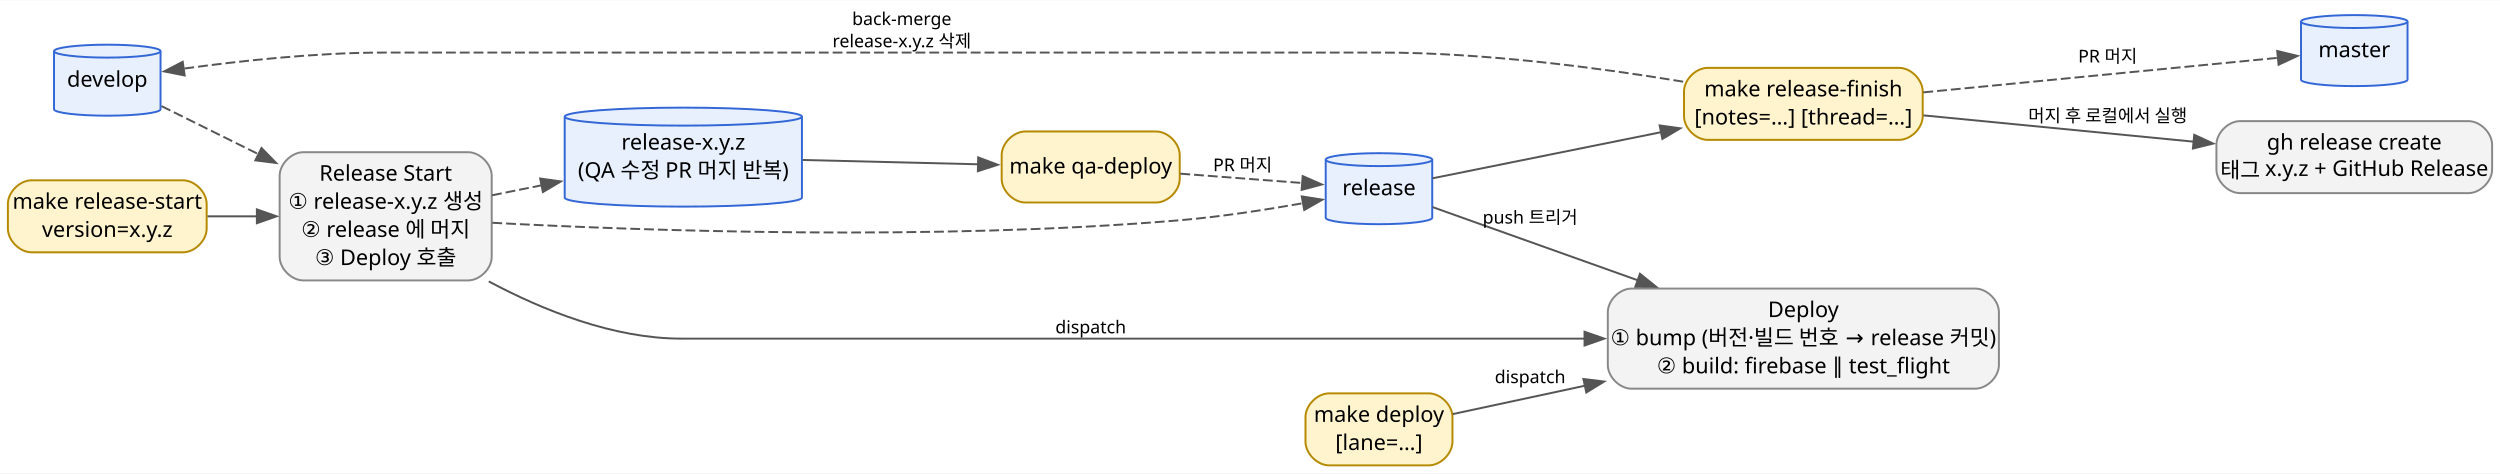
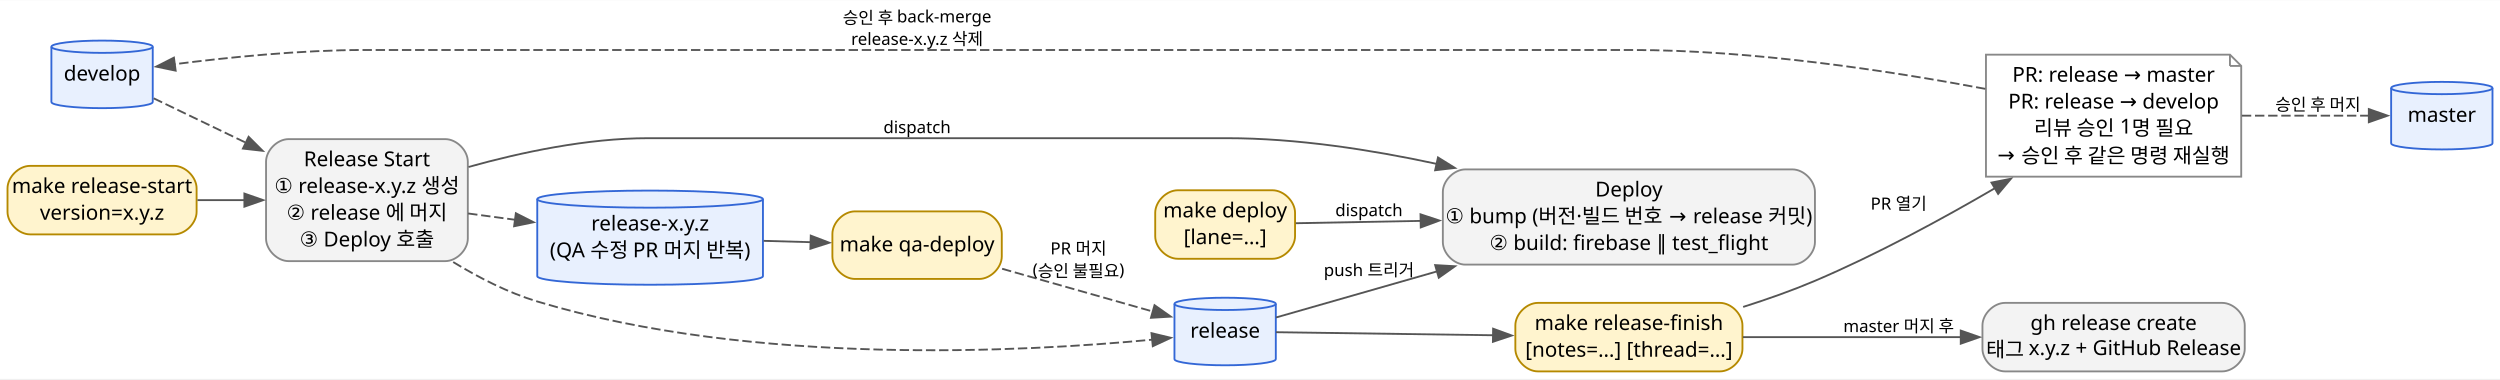
- <svg xmlns="http://www.w3.org/2000/svg" width="1267pt" height="240pt" viewBox="0.00 0.00 1267.25 239.75">
-   <g id="graph0" class="graph" transform="scale(1 1) rotate(0) translate(4 235.75)">
-     <polygon fill="white" stroke="none" points="-4,4 -4,-235.75 1263.25,-235.75 1263.25,4 -4,4" />
+ <svg xmlns="http://www.w3.org/2000/svg" width="1332pt" height="202pt" viewBox="0.00 0.00 1332.00 201.75">
+   <g id="graph0" class="graph" transform="scale(1 1) rotate(0) translate(4 197.75)">
+     <polygon fill="white" stroke="none" points="-4,4 -4,-197.75 1328,-197.75 1328,4 -4,4" />
    <g id="node1" class="node">
-       <path fill="#e8f0fe" stroke="#3367d6" d="M77.38,-209.98C77.38,-211.78 65.27,-213.25 50.38,-213.25 35.48,-213.25 23.38,-211.78 23.38,-209.98 23.38,-209.98 23.38,-180.52 23.38,-180.52 23.38,-178.72 35.48,-177.25 50.38,-177.25 65.27,-177.25 77.38,-178.72 77.38,-180.52 77.38,-180.52 77.38,-209.98 77.38,-209.98" />
-       <path fill="none" stroke="#3367d6" d="M77.38,-209.98C77.38,-208.17 65.27,-206.7 50.38,-206.7 35.48,-206.7 23.38,-208.17 23.38,-209.98" />
-       <text text-anchor="middle" x="50.38" y="-191.93" font-family="Apple SD Gothic Neo" font-size="11.00">develop</text>
+       <path fill="#e8f0fe" stroke="#3367d6" d="M77.38,-172.98C77.38,-174.78 65.27,-176.25 50.38,-176.25 35.48,-176.25 23.38,-174.78 23.38,-172.98 23.38,-172.98 23.38,-143.52 23.38,-143.52 23.38,-141.72 35.48,-140.25 50.38,-140.25 65.27,-140.25 77.38,-141.72 77.38,-143.52 77.38,-143.52 77.38,-172.98 77.38,-172.98" />
+       <path fill="none" stroke="#3367d6" d="M77.38,-172.98C77.38,-171.17 65.27,-169.7 50.38,-169.7 35.48,-169.7 23.38,-171.17 23.38,-172.98" />
+       <text text-anchor="middle" x="50.38" y="-154.93" font-family="Apple SD Gothic Neo" font-size="11.00">develop</text>
    </g>
    <g id="node9" class="node">
-       <path fill="#f3f3f3" stroke="#888888" d="M233.25,-158.75C233.25,-158.75 149.75,-158.75 149.75,-158.75 143.75,-158.75 137.75,-152.75 137.75,-146.75 137.75,-146.75 137.75,-105.75 137.75,-105.75 137.75,-99.75 143.75,-93.75 149.75,-93.75 149.75,-93.75 233.25,-93.75 233.25,-93.75 239.25,-93.75 245.25,-99.75 245.25,-105.75 245.25,-105.75 245.25,-146.75 245.25,-146.75 245.25,-152.75 239.25,-158.75 233.25,-158.75" />
-       <text text-anchor="middle" x="191.5" y="-144.3" font-family="Apple SD Gothic Neo" font-size="11.00">Release Start</text>
-       <text text-anchor="middle" x="191.5" y="-130.05" font-family="Apple SD Gothic Neo" font-size="11.00">① release-x.y.z 생성</text>
-       <text text-anchor="middle" x="191.5" y="-115.8" font-family="Apple SD Gothic Neo" font-size="11.00">② release 에 머지</text>
-       <text text-anchor="middle" x="191.5" y="-101.55" font-family="Apple SD Gothic Neo" font-size="11.00">③ Deploy 호출</text>
+       <path fill="#f3f3f3" stroke="#888888" d="M233.25,-123.75C233.25,-123.75 149.75,-123.75 149.75,-123.75 143.75,-123.75 137.75,-117.75 137.75,-111.75 137.75,-111.75 137.75,-70.75 137.75,-70.75 137.75,-64.75 143.75,-58.75 149.75,-58.75 149.75,-58.75 233.25,-58.75 233.25,-58.75 239.25,-58.75 245.25,-64.75 245.25,-70.75 245.25,-70.75 245.25,-111.75 245.25,-111.75 245.25,-117.75 239.25,-123.75 233.25,-123.75" />
+       <text text-anchor="middle" x="191.5" y="-109.3" font-family="Apple SD Gothic Neo" font-size="11.00">Release Start</text>
+       <text text-anchor="middle" x="191.5" y="-95.05" font-family="Apple SD Gothic Neo" font-size="11.00">① release-x.y.z 생성</text>
+       <text text-anchor="middle" x="191.5" y="-80.8" font-family="Apple SD Gothic Neo" font-size="11.00">② release 에 머지</text>
+       <text text-anchor="middle" x="191.5" y="-66.55" font-family="Apple SD Gothic Neo" font-size="11.00">③ Deploy 호출</text>
    </g>
    <g id="edge2" class="edge">
-       <path fill="none" stroke="#555555" stroke-dasharray="5,2" d="M77.87,-182.11C91.91,-175.15 109.8,-166.27 127.18,-157.66" />
-       <polygon fill="#555555" stroke="#555555" points="128.55,-160.88 135.96,-153.3 125.44,-154.61 128.55,-160.88" />
+       <path fill="none" stroke="#555555" stroke-dasharray="5,2" d="M77.87,-145.49C91.91,-138.73 109.8,-130.11 127.18,-121.75" />
+       <polygon fill="#555555" stroke="#555555" points="128.46,-125.01 135.95,-117.52 125.42,-118.71 128.46,-125.01" />
    </g>
    <g id="node2" class="node">
-       <path fill="#e8f0fe" stroke="#3367d6" d="M402.5,-176.78C402.5,-179.3 375.55,-181.34 342.38,-181.34 309.2,-181.34 282.25,-179.3 282.25,-176.78 282.25,-176.78 282.25,-135.72 282.25,-135.72 282.25,-133.2 309.2,-131.16 342.38,-131.16 375.55,-131.16 402.5,-133.2 402.5,-135.72 402.5,-135.72 402.5,-176.78 402.5,-176.78" />
-       <path fill="none" stroke="#3367d6" d="M402.5,-176.78C402.5,-174.26 375.55,-172.22 342.38,-172.22 309.2,-172.22 282.25,-174.26 282.25,-176.78" />
-       <text text-anchor="middle" x="342.38" y="-160.05" font-family="Apple SD Gothic Neo" font-size="11.00">release-x.y.z</text>
-       <text text-anchor="middle" x="342.38" y="-145.8" font-family="Apple SD Gothic Neo" font-size="11.00">(QA 수정 PR 머지 반복)</text>
+       <path fill="#e8f0fe" stroke="#3367d6" d="M402.5,-91.78C402.5,-94.3 375.55,-96.34 342.38,-96.34 309.2,-96.34 282.25,-94.3 282.25,-91.78 282.25,-91.78 282.25,-50.72 282.25,-50.72 282.25,-48.2 309.2,-46.16 342.38,-46.16 375.55,-46.16 402.5,-48.2 402.5,-50.72 402.5,-50.72 402.5,-91.78 402.5,-91.78" />
+       <path fill="none" stroke="#3367d6" d="M402.5,-91.78C402.5,-89.26 375.55,-87.22 342.38,-87.22 309.2,-87.22 282.25,-89.26 282.25,-91.78" />
+       <text text-anchor="middle" x="342.38" y="-75.05" font-family="Apple SD Gothic Neo" font-size="11.00">release-x.y.z</text>
+       <text text-anchor="middle" x="342.38" y="-60.8" font-family="Apple SD Gothic Neo" font-size="11.00">(QA 수정 PR 머지 반복)</text>
    </g>
    <g id="node6" class="node">
-       <path fill="#fff4ce" stroke="#b58900" d="M582,-169.25C582,-169.25 515.75,-169.25 515.75,-169.25 509.75,-169.25 503.75,-163.25 503.75,-157.25 503.75,-157.25 503.75,-145.25 503.75,-145.25 503.75,-139.25 509.75,-133.25 515.75,-133.25 515.75,-133.25 582,-133.25 582,-133.25 588,-133.25 594,-139.25 594,-145.25 594,-145.25 594,-157.25 594,-157.25 594,-163.25 588,-169.25 582,-169.25" />
-       <text text-anchor="middle" x="548.88" y="-147.93" font-family="Apple SD Gothic Neo" font-size="11.00">make qa-deploy</text>
+       <path fill="#fff4ce" stroke="#b58900" d="M517.75,-85.25C517.75,-85.25 451.5,-85.25 451.5,-85.25 445.5,-85.25 439.5,-79.25 439.5,-73.25 439.5,-73.25 439.5,-61.25 439.5,-61.25 439.5,-55.25 445.5,-49.25 451.5,-49.25 451.5,-49.25 517.75,-49.25 517.75,-49.25 523.75,-49.25 529.75,-55.25 529.75,-61.25 529.75,-61.25 529.75,-73.25 529.75,-73.25 529.75,-79.25 523.75,-85.25 517.75,-85.25" />
+       <text text-anchor="middle" x="484.62" y="-63.92" font-family="Apple SD Gothic Neo" font-size="11.00">make qa-deploy</text>
    </g>
    <g id="edge6" class="edge">
-       <path fill="none" stroke="#555555" d="M402.8,-154.8C430.87,-154.11 464.19,-153.3 491.81,-152.62" />
-       <polygon fill="#555555" stroke="#555555" points="491.85,-156.12 501.76,-152.38 491.68,-149.12 491.85,-156.12" />
+       <path fill="none" stroke="#555555" d="M402.85,-69.55C411.18,-69.32 419.7,-69.07 427.95,-68.84" />
+       <polygon fill="#555555" stroke="#555555" points="427.97,-72.34 437.86,-68.56 427.77,-65.34 427.97,-72.34" />
    </g>
    <g id="node3" class="node">
-       <path fill="#e8f0fe" stroke="#3367d6" d="M722,-154.98C722,-156.78 709.9,-158.25 695,-158.25 680.1,-158.25 668,-156.78 668,-154.98 668,-154.98 668,-125.52 668,-125.52 668,-123.72 680.1,-122.25 695,-122.25 709.9,-122.25 722,-123.72 722,-125.52 722,-125.52 722,-154.98 722,-154.98" />
-       <path fill="none" stroke="#3367d6" d="M722,-154.98C722,-153.17 709.9,-151.7 695,-151.7 680.1,-151.7 668,-153.17 668,-154.98" />
-       <text text-anchor="middle" x="695" y="-136.93" font-family="Apple SD Gothic Neo" font-size="11.00">release</text>
+       <path fill="#e8f0fe" stroke="#3367d6" d="M675.75,-35.98C675.75,-37.78 663.65,-39.25 648.75,-39.25 633.85,-39.25 621.75,-37.78 621.75,-35.98 621.75,-35.98 621.75,-6.52 621.75,-6.52 621.75,-4.72 633.85,-3.25 648.75,-3.25 663.65,-3.25 675.75,-4.72 675.75,-6.52 675.75,-6.52 675.75,-35.98 675.75,-35.98" />
+       <path fill="none" stroke="#3367d6" d="M675.75,-35.98C675.75,-34.17 663.65,-32.7 648.75,-32.7 633.85,-32.7 621.75,-34.17 621.75,-35.98" />
+       <text text-anchor="middle" x="648.75" y="-17.93" font-family="Apple SD Gothic Neo" font-size="11.00">release</text>
    </g>
    <g id="node8" class="node">
-       <path fill="#fff4ce" stroke="#b58900" d="M958.62,-201.5C958.62,-201.5 861.62,-201.5 861.62,-201.5 855.62,-201.5 849.62,-195.5 849.62,-189.5 849.62,-189.5 849.62,-177 849.62,-177 849.62,-171 855.62,-165 861.62,-165 861.62,-165 958.62,-165 958.62,-165 964.62,-165 970.62,-171 970.62,-177 970.62,-177 970.62,-189.5 970.62,-189.5 970.62,-195.5 964.62,-201.5 958.62,-201.5" />
-       <text text-anchor="middle" x="910.12" y="-187.05" font-family="Apple SD Gothic Neo" font-size="11.00">make release-finish</text>
-       <text text-anchor="middle" x="910.12" y="-172.8" font-family="Apple SD Gothic Neo" font-size="11.00">[notes=…] [thread=…]</text>
+       <path fill="#fff4ce" stroke="#b58900" d="M912.38,-36.5C912.38,-36.5 815.38,-36.5 815.38,-36.5 809.38,-36.5 803.38,-30.5 803.38,-24.5 803.38,-24.5 803.38,-12 803.38,-12 803.38,-6 809.38,0 815.38,0 815.38,0 912.38,0 912.38,0 918.38,0 924.38,-6 924.38,-12 924.38,-12 924.38,-24.5 924.38,-24.5 924.38,-30.5 918.38,-36.5 912.38,-36.5" />
+       <text text-anchor="middle" x="863.88" y="-22.05" font-family="Apple SD Gothic Neo" font-size="11.00">make release-finish</text>
+       <text text-anchor="middle" x="863.88" y="-7.8" font-family="Apple SD Gothic Neo" font-size="11.00">[notes=…] [thread=…]</text>
    </g>
    <g id="edge10" class="edge">
-       <path fill="none" stroke="#555555" d="M722.13,-145.52C750.89,-151.32 798.32,-160.89 838.21,-168.94" />
-       <polygon fill="#555555" stroke="#555555" points="837.27,-172.32 847.76,-170.87 838.65,-165.46 837.27,-172.32" />
+       <path fill="none" stroke="#555555" d="M675.88,-20.88C704.57,-20.48 751.86,-19.81 791.71,-19.25" />
+       <polygon fill="#555555" stroke="#555555" points="791.53,-22.75 801.48,-19.11 791.43,-15.76 791.53,-22.75" />
    </g>
    <g id="node10" class="node">
-       <path fill="#f3f3f3" stroke="#888888" d="M997.25,-89.62C997.25,-89.62 823,-89.62 823,-89.62 817,-89.62 811,-83.62 811,-77.62 811,-77.62 811,-50.88 811,-50.88 811,-44.88 817,-38.88 823,-38.88 823,-38.88 997.25,-38.88 997.25,-38.88 1003.25,-38.88 1009.25,-44.88 1009.25,-50.88 1009.25,-50.88 1009.25,-77.62 1009.25,-77.62 1009.25,-83.62 1003.25,-89.62 997.25,-89.62" />
-       <text text-anchor="middle" x="910.12" y="-75.17" font-family="Apple SD Gothic Neo" font-size="11.00">Deploy</text>
-       <text text-anchor="middle" x="910.12" y="-60.92" font-family="Apple SD Gothic Neo" font-size="11.00">① bump (버전·빌드 번호 → release 커밋)</text>
-       <text text-anchor="middle" x="910.12" y="-46.67" font-family="Apple SD Gothic Neo" font-size="11.00">② build: firebase ∥ test_flight</text>
+       <path fill="#f3f3f3" stroke="#888888" d="M951,-107.62C951,-107.62 776.75,-107.62 776.75,-107.62 770.75,-107.62 764.75,-101.62 764.75,-95.62 764.75,-95.62 764.75,-68.88 764.75,-68.88 764.75,-62.88 770.75,-56.88 776.75,-56.88 776.75,-56.88 951,-56.88 951,-56.88 957,-56.88 963,-62.88 963,-68.88 963,-68.88 963,-95.62 963,-95.62 963,-101.62 957,-107.62 951,-107.62" />
+       <text text-anchor="middle" x="863.88" y="-93.17" font-family="Apple SD Gothic Neo" font-size="11.00">Deploy</text>
+       <text text-anchor="middle" x="863.88" y="-78.92" font-family="Apple SD Gothic Neo" font-size="11.00">① bump (버전·빌드 번호 → release 커밋)</text>
+       <text text-anchor="middle" x="863.88" y="-64.67" font-family="Apple SD Gothic Neo" font-size="11.00">② build: firebase ∥ test_flight</text>
    </g>
    <g id="edge8" class="edge">
-       <path fill="none" stroke="#555555" d="M722.13,-130.93C748.03,-121.7 789.08,-107.06 826.13,-93.84" />
-       <polygon fill="#555555" stroke="#555555" points="827.3,-97.14 835.54,-90.49 824.95,-90.55 827.3,-97.14" />
-       <text text-anchor="middle" x="771.62" y="-122.57" font-family="Apple SD Gothic Neo" font-size="9.00">push 트리거</text>
+       <path fill="none" stroke="#555555" d="M675.88,-28.73C697.65,-34.96 730.13,-44.26 761.94,-53.36" />
+       <polygon fill="#555555" stroke="#555555" points="760.65,-56.63 771.23,-56.02 762.58,-49.9 760.65,-56.63" />
+       <text text-anchor="middle" x="725.38" y="-50.8" font-family="Apple SD Gothic Neo" font-size="9.00">push 트리거</text>
    </g>
    <g id="node4" class="node">
-       <path fill="#e8f0fe" stroke="#3367d6" d="M1216.38,-224.98C1216.38,-226.78 1204.27,-228.25 1189.38,-228.25 1174.48,-228.25 1162.38,-226.78 1162.38,-224.98 1162.38,-224.98 1162.38,-195.52 1162.38,-195.52 1162.38,-193.72 1174.48,-192.25 1189.38,-192.25 1204.27,-192.25 1216.38,-193.72 1216.38,-195.52 1216.38,-195.52 1216.38,-224.98 1216.38,-224.98" />
-       <path fill="none" stroke="#3367d6" d="M1216.38,-224.98C1216.38,-223.17 1204.27,-221.7 1189.38,-221.7 1174.48,-221.7 1162.38,-223.17 1162.38,-224.98" />
-       <text text-anchor="middle" x="1189.38" y="-206.93" font-family="Apple SD Gothic Neo" font-size="11.00">master</text>
+       <path fill="#e8f0fe" stroke="#3367d6" d="M1324,-150.98C1324,-152.78 1311.9,-154.25 1297,-154.25 1282.1,-154.25 1270,-152.78 1270,-150.98 1270,-150.98 1270,-121.52 1270,-121.52 1270,-119.72 1282.1,-118.25 1297,-118.25 1311.9,-118.25 1324,-119.72 1324,-121.52 1324,-121.52 1324,-150.98 1324,-150.98" />
+       <path fill="none" stroke="#3367d6" d="M1324,-150.98C1324,-149.17 1311.9,-147.7 1297,-147.7 1282.1,-147.7 1270,-149.17 1270,-150.98" />
+       <text text-anchor="middle" x="1297" y="-132.93" font-family="Apple SD Gothic Neo" font-size="11.00">master</text>
    </g>
    <g id="node5" class="node">
-       <path fill="#fff4ce" stroke="#b58900" d="M88.75,-144.5C88.75,-144.5 12,-144.5 12,-144.5 6,-144.5 0,-138.5 0,-132.5 0,-132.5 0,-120 0,-120 0,-114 6,-108 12,-108 12,-108 88.75,-108 88.75,-108 94.75,-108 100.75,-114 100.75,-120 100.75,-120 100.75,-132.5 100.75,-132.5 100.75,-138.5 94.75,-144.5 88.75,-144.5" />
-       <text text-anchor="middle" x="50.38" y="-130.05" font-family="Apple SD Gothic Neo" font-size="11.00">make release-start</text>
-       <text text-anchor="middle" x="50.38" y="-115.8" font-family="Apple SD Gothic Neo" font-size="11.00">version=x.y.z</text>
+       <path fill="#fff4ce" stroke="#b58900" d="M88.75,-109.5C88.75,-109.5 12,-109.5 12,-109.5 6,-109.5 0,-103.5 0,-97.5 0,-97.5 0,-85 0,-85 0,-79 6,-73 12,-73 12,-73 88.75,-73 88.75,-73 94.75,-73 100.75,-79 100.75,-85 100.75,-85 100.75,-97.5 100.75,-97.5 100.75,-103.5 94.75,-109.5 88.75,-109.5" />
+       <text text-anchor="middle" x="50.38" y="-95.05" font-family="Apple SD Gothic Neo" font-size="11.00">make release-start</text>
+       <text text-anchor="middle" x="50.38" y="-80.8" font-family="Apple SD Gothic Neo" font-size="11.00">version=x.y.z</text>
    </g>
    <g id="edge1" class="edge">
-       <path fill="none" stroke="#555555" d="M101.21,-126.25C109.36,-126.25 117.9,-126.25 126.33,-126.25" />
-       <polygon fill="#555555" stroke="#555555" points="126.21,-129.75 136.21,-126.25 126.21,-122.75 126.21,-129.75" />
+       <path fill="none" stroke="#555555" d="M101.21,-91.25C109.36,-91.25 117.9,-91.25 126.33,-91.25" />
+       <polygon fill="#555555" stroke="#555555" points="126.21,-94.75 136.21,-91.25 126.21,-87.75 126.21,-94.75" />
    </g>
    <g id="edge7" class="edge">
-       <path fill="none" stroke="#555555" stroke-dasharray="5,2" d="M594.29,-147.86C614.16,-146.34 637.32,-144.58 656.32,-143.13" />
-       <polygon fill="#555555" stroke="#555555" points="656.33,-146.64 666.04,-142.38 655.8,-139.66 656.33,-146.64" />
-       <text text-anchor="middle" x="625.88" y="-149.11" font-family="Apple SD Gothic Neo" font-size="9.00">PR 머지</text>
+       <path fill="none" stroke="#555555" stroke-dasharray="5,2" d="M529.93,-54.68C555.18,-47.52 586.47,-38.64 610.46,-31.83" />
+       <polygon fill="#555555" stroke="#555555" points="611.13,-35.28 619.79,-29.18 609.22,-28.54 611.13,-35.28" />
+       <text text-anchor="middle" x="570.62" y="-62.32" font-family="Apple SD Gothic Neo" font-size="9.00">PR 머지</text>
+       <text text-anchor="middle" x="570.62" y="-51.07" font-family="Apple SD Gothic Neo" font-size="9.00">(승인 불필요)</text>
    </g>
    <g id="node7" class="node">
-       <path fill="#fff4ce" stroke="#b58900" d="M720.25,-36.5C720.25,-36.5 669.75,-36.5 669.75,-36.5 663.75,-36.5 657.75,-30.5 657.75,-24.5 657.75,-24.5 657.75,-12 657.75,-12 657.75,-6 663.75,0 669.75,0 669.75,0 720.25,0 720.25,0 726.25,0 732.25,-6 732.25,-12 732.25,-12 732.25,-24.5 732.25,-24.5 732.25,-30.5 726.25,-36.5 720.25,-36.5" />
-       <text text-anchor="middle" x="695" y="-22.05" font-family="Apple SD Gothic Neo" font-size="11.00">make deploy</text>
-       <text text-anchor="middle" x="695" y="-7.8" font-family="Apple SD Gothic Neo" font-size="11.00">[lane=…]</text>
+       <path fill="#fff4ce" stroke="#b58900" d="M674,-96.5C674,-96.5 623.5,-96.5 623.5,-96.5 617.5,-96.5 611.5,-90.5 611.5,-84.5 611.5,-84.5 611.5,-72 611.5,-72 611.5,-66 617.5,-60 623.5,-60 623.5,-60 674,-60 674,-60 680,-60 686,-66 686,-72 686,-72 686,-84.5 686,-84.5 686,-90.5 680,-96.5 674,-96.5" />
+       <text text-anchor="middle" x="648.75" y="-82.05" font-family="Apple SD Gothic Neo" font-size="11.00">make deploy</text>
+       <text text-anchor="middle" x="648.75" y="-67.8" font-family="Apple SD Gothic Neo" font-size="11.00">[lane=…]</text>
    </g>
    <g id="edge9" class="edge">
-       <path fill="none" stroke="#555555" d="M732.4,-26.01C750.6,-29.89 772.97,-34.68 793,-39 795.16,-39.46 797.33,-39.93 799.53,-40.41" />
-       <polygon fill="#555555" stroke="#555555" points="798.62,-43.79 809.14,-42.49 800.1,-36.95 798.62,-43.79" />
-       <text text-anchor="middle" x="771.62" y="-41.7" font-family="Apple SD Gothic Neo" font-size="9.00">dispatch</text>
+       <path fill="none" stroke="#555555" d="M686.39,-78.94C705.09,-79.29 728.93,-79.74 753,-80.19" />
+       <polygon fill="#555555" stroke="#555555" points="752.85,-83.69 762.92,-80.37 752.98,-76.69 752.85,-83.69" />
+       <text text-anchor="middle" x="725.38" y="-82.71" font-family="Apple SD Gothic Neo" font-size="9.00">dispatch</text>
+     </g>
+     <g id="node11" class="node">
+       <path fill="#f3f3f3" stroke="#888888" d="M1180,-36.5C1180,-36.5 1064.25,-36.5 1064.25,-36.5 1058.25,-36.5 1052.25,-30.5 1052.25,-24.5 1052.25,-24.5 1052.25,-12 1052.25,-12 1052.25,-6 1058.25,0 1064.25,0 1064.25,0 1180,0 1180,0 1186,0 1192,-6 1192,-12 1192,-12 1192,-24.5 1192,-24.5 1192,-30.5 1186,-36.5 1180,-36.5" />
+       <text text-anchor="middle" x="1122.12" y="-22.05" font-family="Apple SD Gothic Neo" font-size="11.00">gh release create</text>
+       <text text-anchor="middle" x="1122.12" y="-7.8" font-family="Apple SD Gothic Neo" font-size="11.00">태그 x.y.z + GitHub Release</text>
    </g>
    <g id="edge13" class="edge">
-       <path fill="none" stroke="#555555" stroke-dasharray="5,2" d="M849.19,-194.5C806.61,-201.53 748,-209.25 696,-209.25 190.5,-209.25 190.5,-209.25 190.5,-209.25 155.98,-209.25 116.89,-204.93 88.95,-201.09" />
-       <polygon fill="#555555" stroke="#555555" points="89.6,-197.65 79.21,-199.7 88.61,-204.58 89.6,-197.65" />
-       <text text-anchor="middle" x="453.12" y="-223.2" font-family="Apple SD Gothic Neo" font-size="9.00">back-merge</text>
-       <text text-anchor="middle" x="453.12" y="-211.95" font-family="Apple SD Gothic Neo" font-size="9.00">release-x.y.z 삭제</text>
+       <path fill="none" stroke="#555555" d="M924.63,-18.25C959.21,-18.25 1003.18,-18.25 1040.76,-18.25" />
+       <polygon fill="#555555" stroke="#555555" points="1040.69,-21.75 1050.69,-18.25 1040.69,-14.75 1040.69,-21.75" />
+       <text text-anchor="middle" x="1007.62" y="-20.95" font-family="Apple SD Gothic Neo" font-size="9.00">master 머지 후</text>
+     </g>
+     <g id="node12" class="node">
+       <polygon fill="#ffffff" stroke="#888888" points="1184.12,-168.75 1054.12,-168.75 1054.12,-103.75 1190.12,-103.75 1190.12,-162.75 1184.12,-168.75" />
+       <polyline fill="none" stroke="#888888" points="1184.12,-168.75 1184.12,-162.75" />
+       <polyline fill="none" stroke="#888888" points="1190.12,-162.75 1184.12,-162.75" />
+       <text text-anchor="middle" x="1122.12" y="-154.3" font-family="Apple SD Gothic Neo" font-size="11.00">PR: release → master</text>
+       <text text-anchor="middle" x="1122.12" y="-140.05" font-family="Apple SD Gothic Neo" font-size="11.00">PR: release → develop</text>
+       <text text-anchor="middle" x="1122.12" y="-125.8" font-family="Apple SD Gothic Neo" font-size="11.00">리뷰 승인 1명 필요</text>
+       <text text-anchor="middle" x="1122.12" y="-111.55" font-family="Apple SD Gothic Neo" font-size="11.00">→ 승인 후 같은 명령 재실행</text>
    </g>
    <g id="edge11" class="edge">
-       <path fill="none" stroke="#555555" stroke-dasharray="5,2" d="M970.94,-189.08C1025.56,-194.39 1104.63,-202.09 1150.84,-206.6" />
-       <polygon fill="#555555" stroke="#555555" points="1150.33,-210.06 1160.62,-207.55 1151.01,-203.09 1150.33,-210.06" />
-       <text text-anchor="middle" x="1064.38" y="-204.22" font-family="Apple SD Gothic Neo" font-size="9.00">PR 머지</text>
+       <path fill="none" stroke="#555555" d="M924.75,-34.35C937.55,-38.4 950.87,-43.09 963,-48.25 995.71,-62.17 1030.4,-80.98 1058.93,-97.63" />
+       <polygon fill="#555555" stroke="#555555" points="1057.05,-100.59 1067.44,-102.65 1060.61,-94.56 1057.05,-100.59" />
+       <text text-anchor="middle" x="1007.62" y="-86.19" font-family="Apple SD Gothic Neo" font-size="9.00">PR 열기</text>
    </g>
-     <g id="node11" class="node">
-       <path fill="#f3f3f3" stroke="#888888" d="M1247.25,-174.5C1247.25,-174.5 1131.5,-174.5 1131.5,-174.5 1125.5,-174.5 1119.5,-168.5 1119.5,-162.5 1119.5,-162.5 1119.5,-150 1119.5,-150 1119.5,-144 1125.5,-138 1131.5,-138 1131.5,-138 1247.25,-138 1247.25,-138 1253.25,-138 1259.25,-144 1259.25,-150 1259.25,-150 1259.25,-162.5 1259.25,-162.5 1259.25,-168.5 1253.25,-174.5 1247.25,-174.5" />
-       <text text-anchor="middle" x="1189.38" y="-160.05" font-family="Apple SD Gothic Neo" font-size="11.00">gh release create</text>
-       <text text-anchor="middle" x="1189.38" y="-145.8" font-family="Apple SD Gothic Neo" font-size="11.00">태그 x.y.z + GitHub Release</text>
+     <g id="edge3" class="edge">
+       <path fill="none" stroke="#555555" stroke-dasharray="5,2" d="M245.41,-84.14C253.51,-83.05 261.98,-81.92 270.4,-80.79" />
+       <polygon fill="#555555" stroke="#555555" points="270.85,-84.26 280.3,-79.46 269.92,-77.32 270.85,-84.26" />
+     </g>
+     <g id="edge4" class="edge">
+       <path fill="none" stroke="#555555" stroke-dasharray="5,2" d="M237.47,-58.25C251.19,-49.87 266.75,-41.92 282.25,-37.25 397.56,-2.5 542.57,-10.45 610.03,-16.91" />
+       <polygon fill="#555555" stroke="#555555" points="609.51,-20.37 619.81,-17.9 610.21,-13.41 609.51,-20.37" />
+     </g>
+     <g id="edge5" class="edge">
+       <path fill="none" stroke="#555555" d="M245.62,-108.91C273.75,-116.76 309.08,-124.25 341.38,-124.25 341.38,-124.25 341.38,-124.25 649.75,-124.25 686.59,-124.25 726.34,-118.14 761.42,-110.57" />
+       <polygon fill="#555555" stroke="#555555" points="762.16,-113.99 771.16,-108.4 760.64,-107.16 762.16,-113.99" />
+       <text text-anchor="middle" x="484.62" y="-126.95" font-family="Apple SD Gothic Neo" font-size="9.00">dispatch</text>
+     </g>
+     <g id="edge14" class="edge">
+       <path fill="none" stroke="#555555" stroke-dasharray="5,2" d="M1053.76,-150.54C1002.28,-160.21 929.42,-171.25 864.88,-171.25 190.5,-171.25 190.5,-171.25 190.5,-171.25 156.01,-171.25 116.91,-167.24 88.97,-163.67" />
+       <polygon fill="#555555" stroke="#555555" points="89.59,-160.23 79.22,-162.38 88.67,-167.17 89.59,-160.23" />
+       <text text-anchor="middle" x="484.62" y="-185.2" font-family="Apple SD Gothic Neo" font-size="9.00">승인 후 back-merge</text>
+       <text text-anchor="middle" x="484.62" y="-173.95" font-family="Apple SD Gothic Neo" font-size="9.00">release-x.y.z 삭제</text>
    </g>
    <g id="edge12" class="edge">
-       <path fill="none" stroke="#555555" d="M970.94,-177.42C1011.07,-173.52 1064.38,-168.33 1108.18,-164.06" />
-       <polygon fill="#555555" stroke="#555555" points="1108.26,-167.57 1117.87,-163.12 1107.58,-160.6 1108.26,-167.57" />
-       <text text-anchor="middle" x="1064.38" y="-174.07" font-family="Apple SD Gothic Neo" font-size="9.00">머지 후 로컬에서 실행</text>
-     </g>
-     <g id="edge3" class="edge">
-       <path fill="none" stroke="#555555" stroke-dasharray="5,2" d="M245.41,-136.91C253.6,-138.56 262.18,-140.29 270.68,-142.01" />
-       <polygon fill="#555555" stroke="#555555" points="269.82,-145.4 280.31,-143.94 271.2,-138.54 269.82,-145.4" />
-     </g>
-     <g id="edge4" class="edge">
-       <path fill="none" stroke="#555555" stroke-dasharray="5,2" d="M245.55,-122.97C322.5,-118.9 469.5,-113.7 594,-124.25 614.79,-126.01 637.8,-129.58 656.5,-132.9" />
-       <polygon fill="#555555" stroke="#555555" points="655.86,-136.34 666.32,-134.7 657.12,-129.45 655.86,-136.34" />
-     </g>
-     <g id="edge5" class="edge">
-       <path fill="none" stroke="#555555" d="M243.75,-93.25C271.51,-78.45 307.08,-64.25 341.38,-64.25 341.38,-64.25 341.38,-64.25 696,-64.25 729.66,-64.25 766.31,-64.25 799.57,-64.25" />
-       <polygon fill="#555555" stroke="#555555" points="799.2,-67.75 809.2,-64.25 799.2,-60.75 799.2,-67.75" />
-       <text text-anchor="middle" x="548.88" y="-66.95" font-family="Apple SD Gothic Neo" font-size="9.00">dispatch</text>
+       <path fill="none" stroke="#555555" stroke-dasharray="5,2" d="M1190.46,-136.25C1213.49,-136.25 1238.43,-136.25 1258.28,-136.25" />
+       <polygon fill="#555555" stroke="#555555" points="1258.11,-139.75 1268.11,-136.25 1258.11,-132.75 1258.11,-139.75" />
+       <text text-anchor="middle" x="1231" y="-138.95" font-family="Apple SD Gothic Neo" font-size="9.00">승인 후 머지</text>
    </g>
  </g>
</svg>
